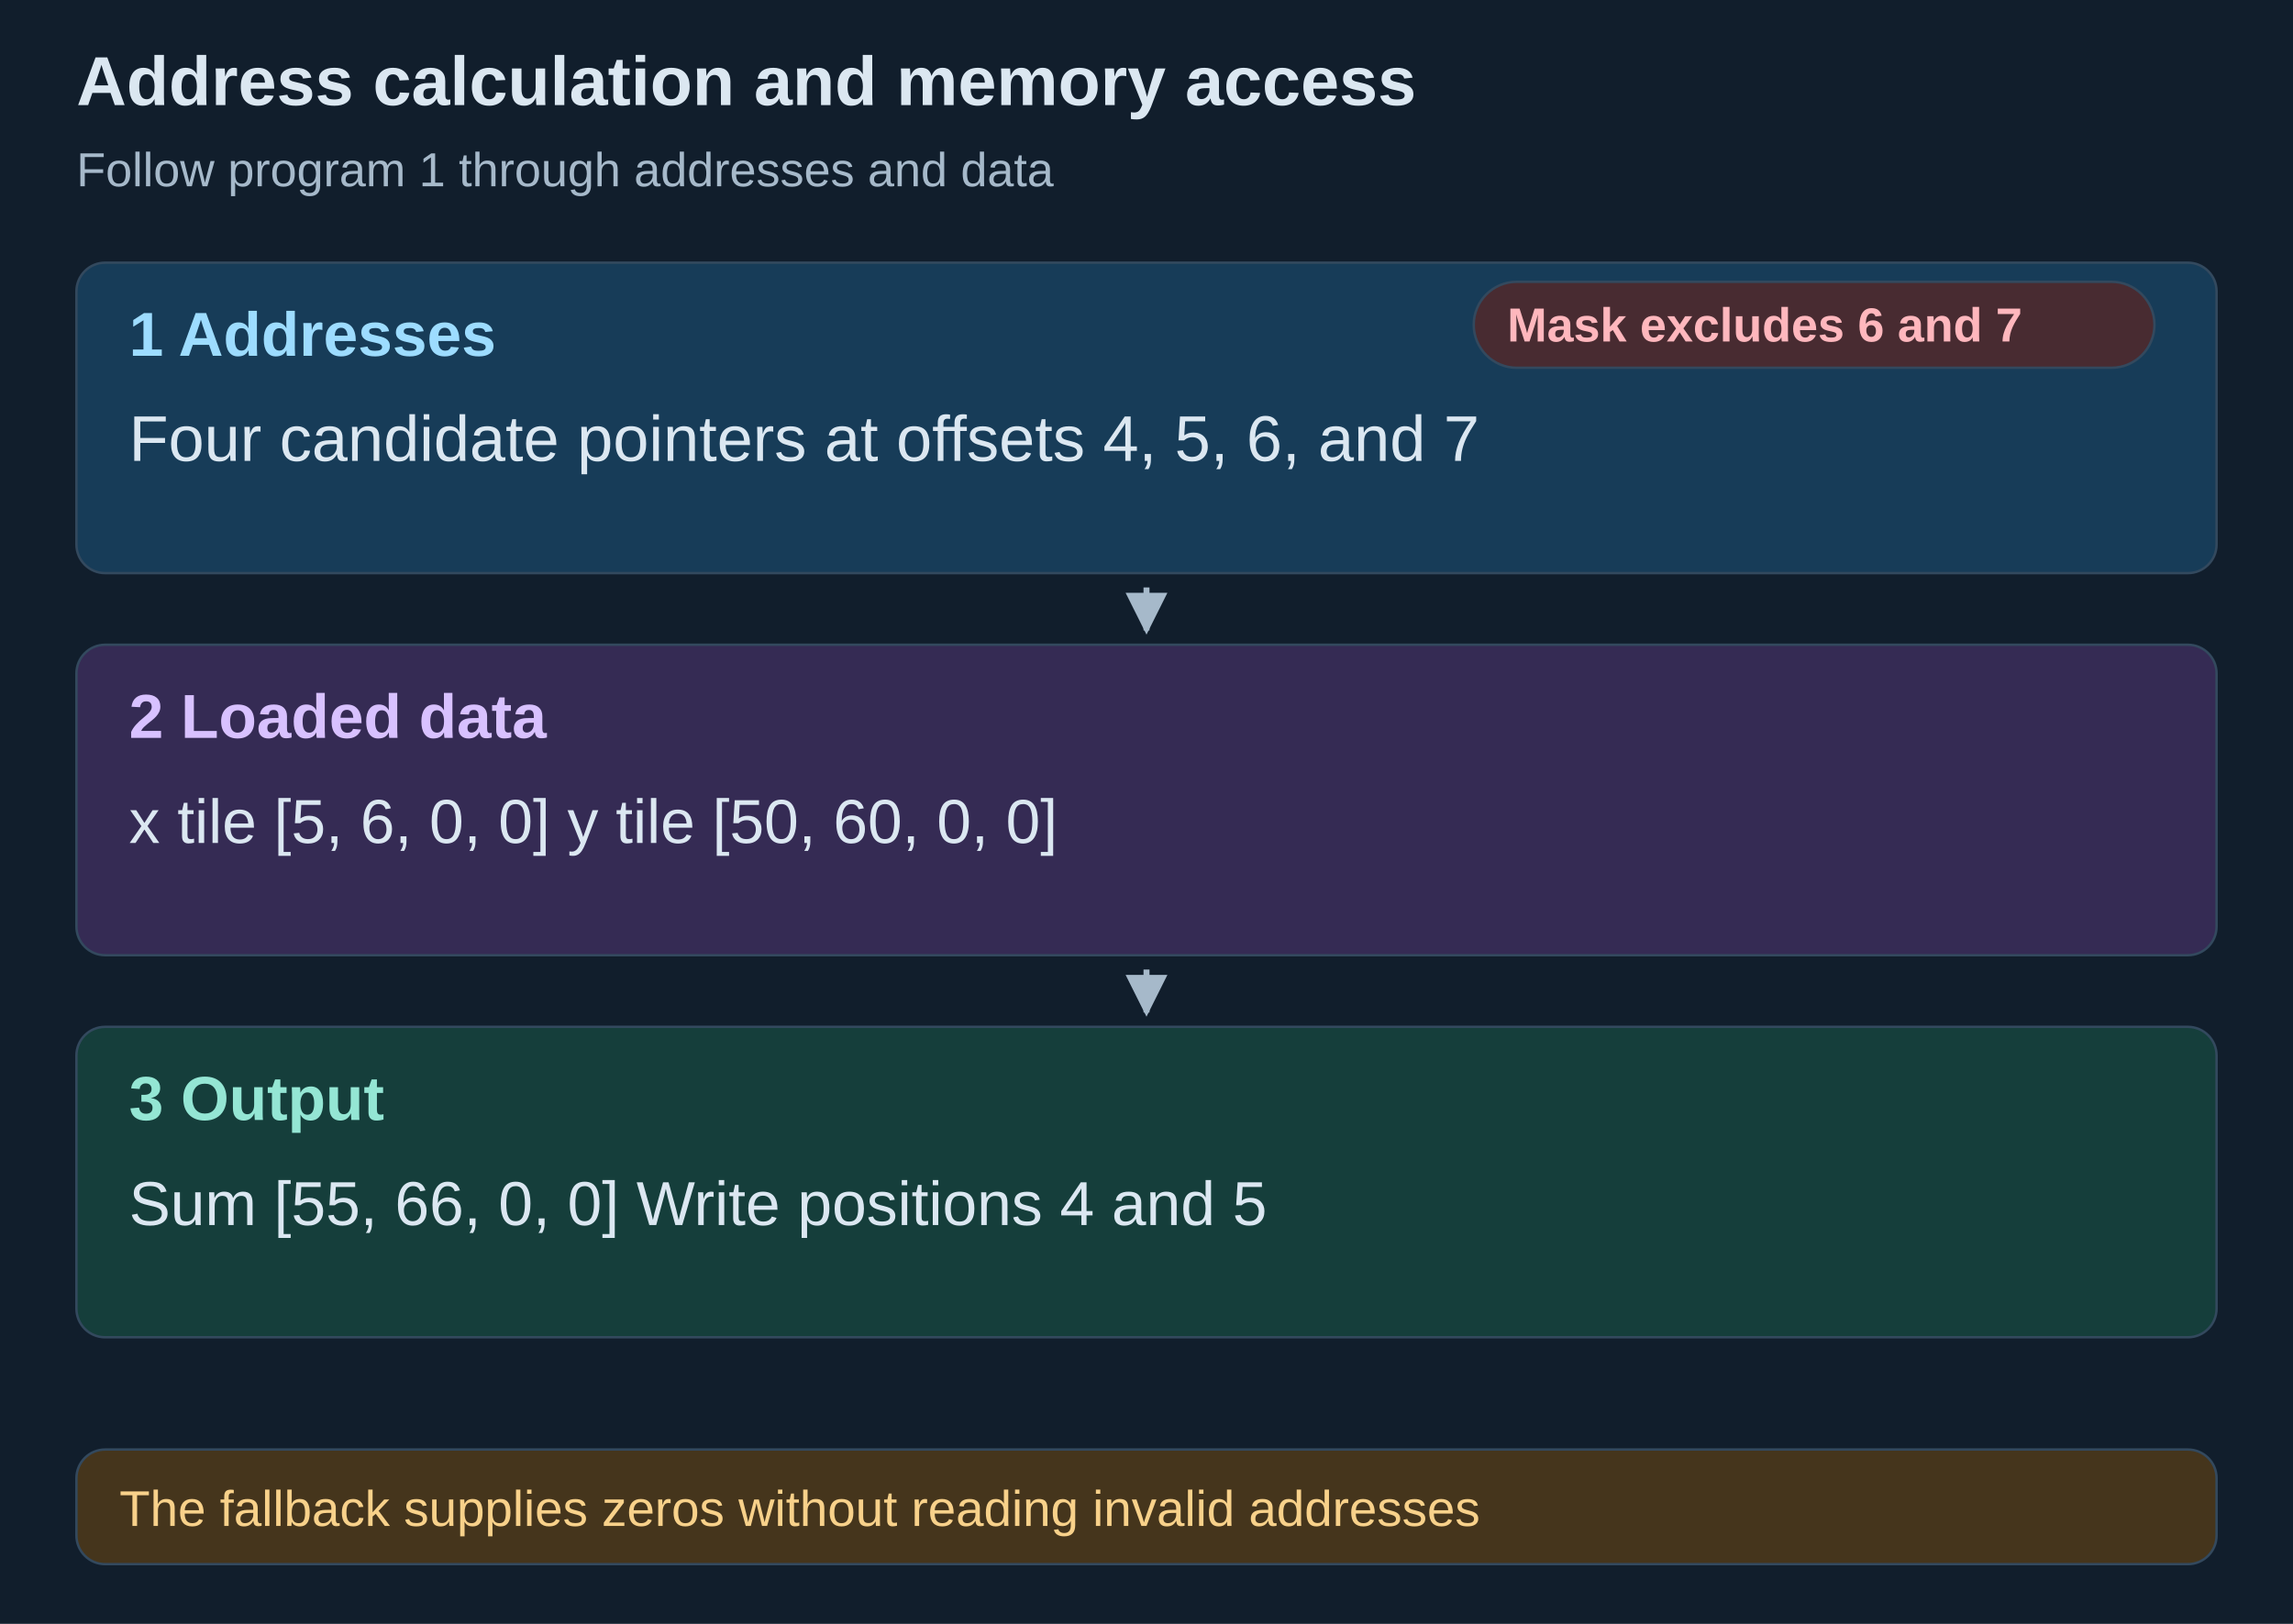
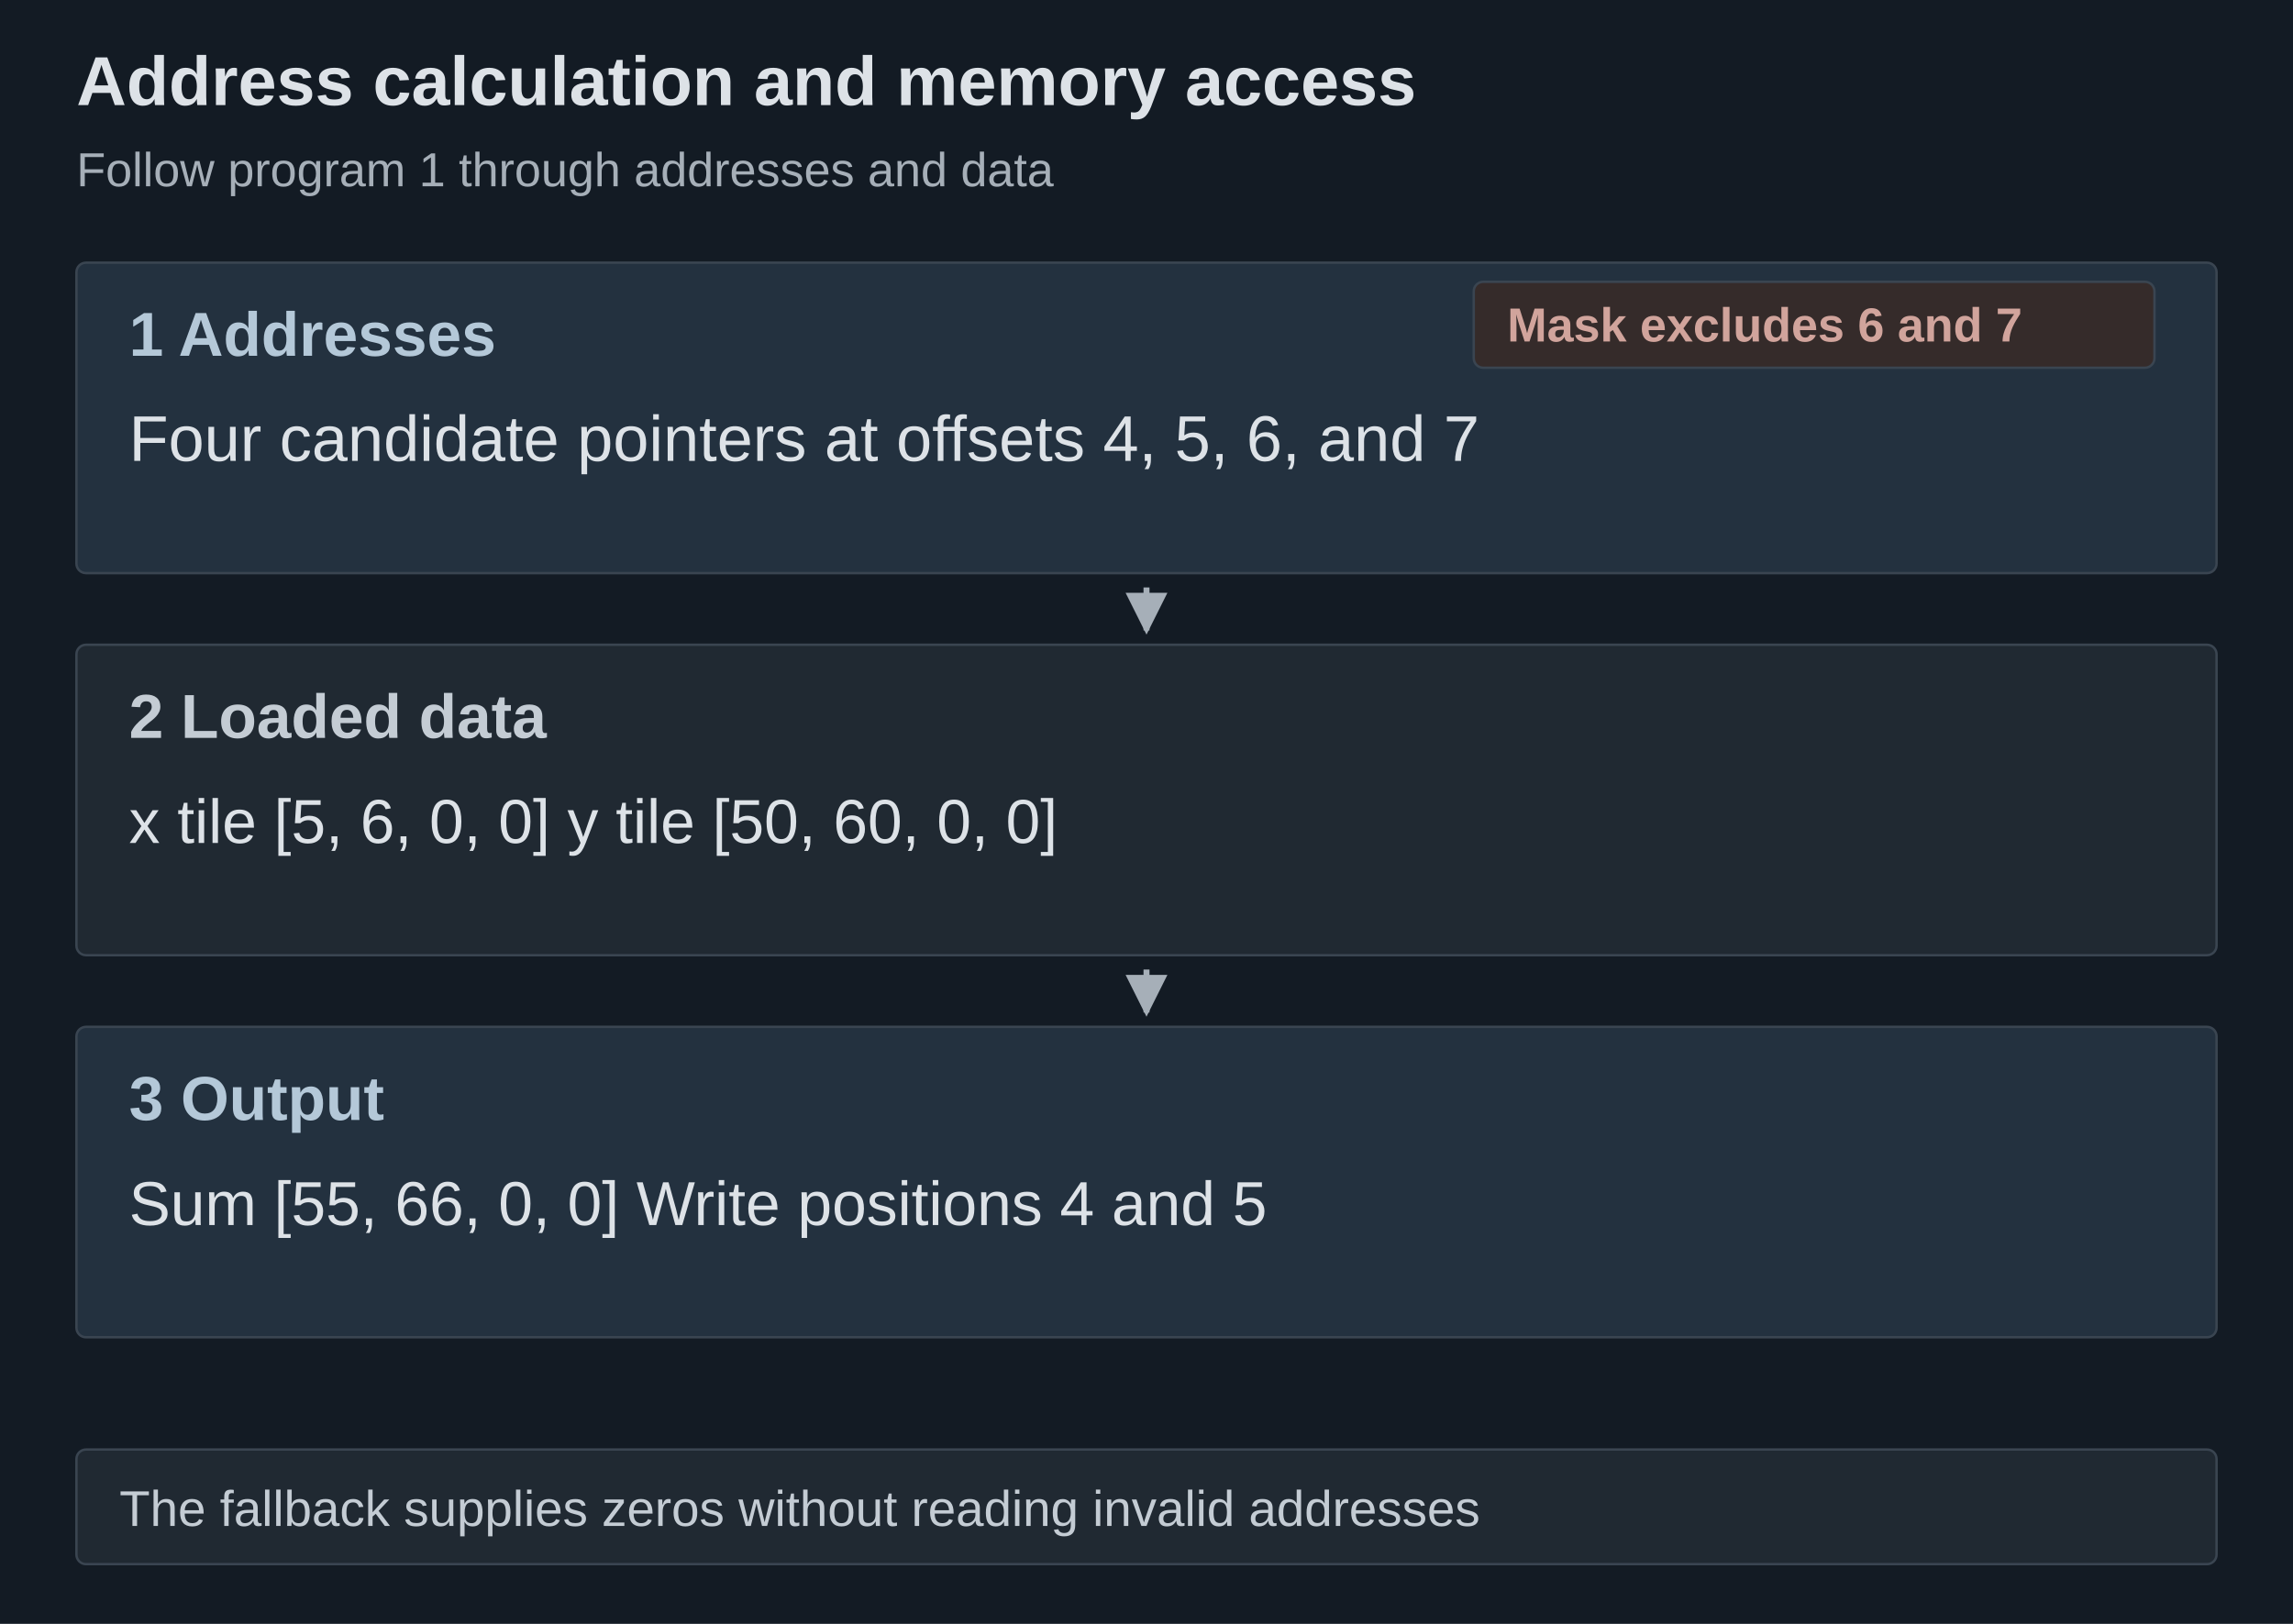
<svg xmlns="http://www.w3.org/2000/svg" width="960" height="680" viewBox="0 0 960 680" role="img" aria-labelledby="title desc">
  <defs>
    <marker id="arrow" viewBox="0 0 10 10" refX="9" refY="5" markerWidth="7" markerHeight="7" orient="auto-start-reverse">
-       <path d="M0 0L10 5L0 10Z" fill="#a6b9ca" />
+       <path d="M0 0L10 5L0 10Z" fill="#a6afb8" />
    </marker>
  </defs>
  <style>text{font-family:Arial,Helvetica,sans-serif}.code{font-family:Consolas,"DejaVu Sans Mono",monospace}</style>
-   <rect width="960" height="680" fill="#111e2c" />
-   <text x="32" y="44" font-size="29" fill="#dbe7f1" font-weight="700">Address calculation and memory access</text>
-   <text x="32" y="78" font-size="20" fill="#a6b9ca">Follow program 1 through addresses and data</text>
-   <rect x="32" y="110" width="896" height="130" rx="12" fill="#173c58" stroke="#33495e" />
-   <text x="54" y="149" font-size="26" fill="#9ddcff" font-weight="700">1  Addresses</text>
-   <text x="54" y="193" font-size="27" fill="#dbe7f1">Four candidate pointers at offsets 4, 5, 6, and 7</text>
-   <path d="M480 246L480 264" stroke="#a6b9ca" stroke-width="2.5" fill="none" marker-end="url(#arrow)" />
-   <rect x="32" y="270" width="896" height="130" rx="12" fill="#352b54" stroke="#33495e" />
-   <text x="54" y="309" font-size="26" fill="#d8c1ff" font-weight="700">2  Loaded data</text>
-   <text x="54" y="353" font-size="26" fill="#dbe7f1">x tile   [5, 6, 0, 0]          y tile   [50, 60, 0, 0]</text>
-   <path d="M480 406L480 424" stroke="#a6b9ca" stroke-width="2.5" fill="none" marker-end="url(#arrow)" />
-   <rect x="32" y="430" width="896" height="130" rx="12" fill="#153e3b" stroke="#33495e" />
-   <text x="54" y="469" font-size="26" fill="#94e6d4" font-weight="700">3  Output</text>
-   <text x="54" y="513" font-size="26" fill="#dbe7f1">Sum   [55, 66, 0, 0]          Write positions 4 and 5</text>
-   <rect x="617" y="118" width="285" height="36" rx="18" fill="#482b31" stroke="#33495e" />
-   <text x="631" y="143" font-size="20" fill="#ffb7bd" font-weight="700">Mask excludes 6 and 7</text>
-   <rect x="32" y="607" width="896" height="48" rx="12" fill="#45351c" stroke="#33495e" />
-   <text x="50" y="639" font-size="21" fill="#f8d18a">The fallback supplies zeros without reading invalid addresses</text>
+   <rect width="960" height="680" fill="#131b24" />
+   <text x="32" y="44" font-size="29" fill="#dde2e7" font-weight="700">Address calculation and memory access</text>
+   <text x="32" y="78" font-size="20" fill="#a6afb8">Follow program 1 through addresses and data</text>
+   <rect x="32" y="110" width="896" height="130" rx="4" fill="#23313f" stroke="#3a4551" />
+   <text x="54" y="149" font-size="26" fill="#b4c8d8" font-weight="700">1  Addresses</text>
+   <text x="54" y="193" font-size="27" fill="#dde2e7">Four candidate pointers at offsets 4, 5, 6, and 7</text>
+   <path d="M480 246L480 264" stroke="#a6afb8" stroke-width="2.5" fill="none" marker-end="url(#arrow)" />
+   <rect x="32" y="270" width="896" height="130" rx="4" fill="#202932" stroke="#3a4551" />
+   <text x="54" y="309" font-size="26" fill="#c4ccd4" font-weight="700">2  Loaded data</text>
+   <text x="54" y="353" font-size="26" fill="#dde2e7">x tile   [5, 6, 0, 0]          y tile   [50, 60, 0, 0]</text>
+   <path d="M480 406L480 424" stroke="#a6afb8" stroke-width="2.5" fill="none" marker-end="url(#arrow)" />
+   <rect x="32" y="430" width="896" height="130" rx="4" fill="#23313f" stroke="#3a4551" />
+   <text x="54" y="469" font-size="26" fill="#b4c8d8" font-weight="700">3  Output</text>
+   <text x="54" y="513" font-size="26" fill="#dde2e7">Sum   [55, 66, 0, 0]          Write positions 4 and 5</text>
+   <rect x="617" y="118" width="285" height="36" rx="4" fill="#352b2a" stroke="#3a4551" />
+   <text x="631" y="143" font-size="20" fill="#d1a49c" font-weight="700">Mask excludes 6 and 7</text>
+   <rect x="32" y="607" width="896" height="48" rx="4" fill="#202932" stroke="#3a4551" />
+   <text x="50" y="639" font-size="21" fill="#c4ccd4">The fallback supplies zeros without reading invalid addresses</text>
</svg>
